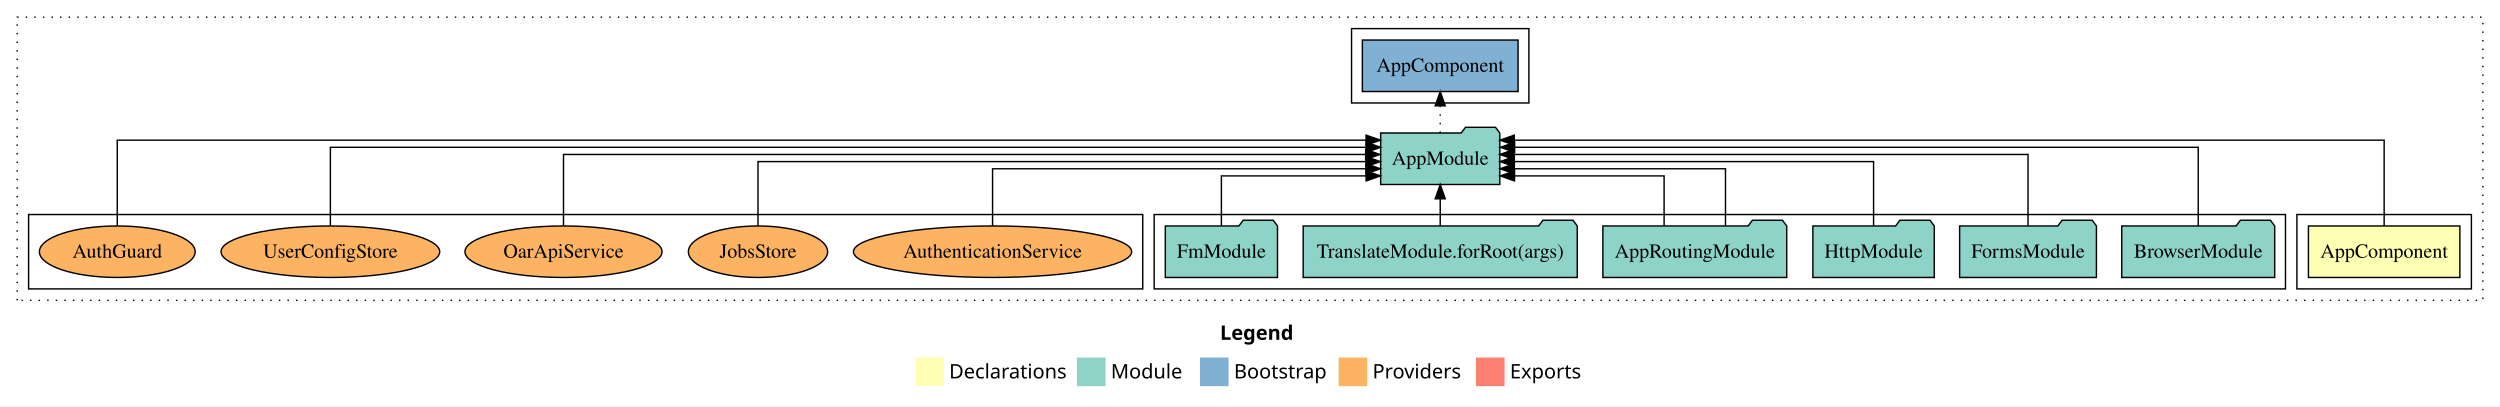
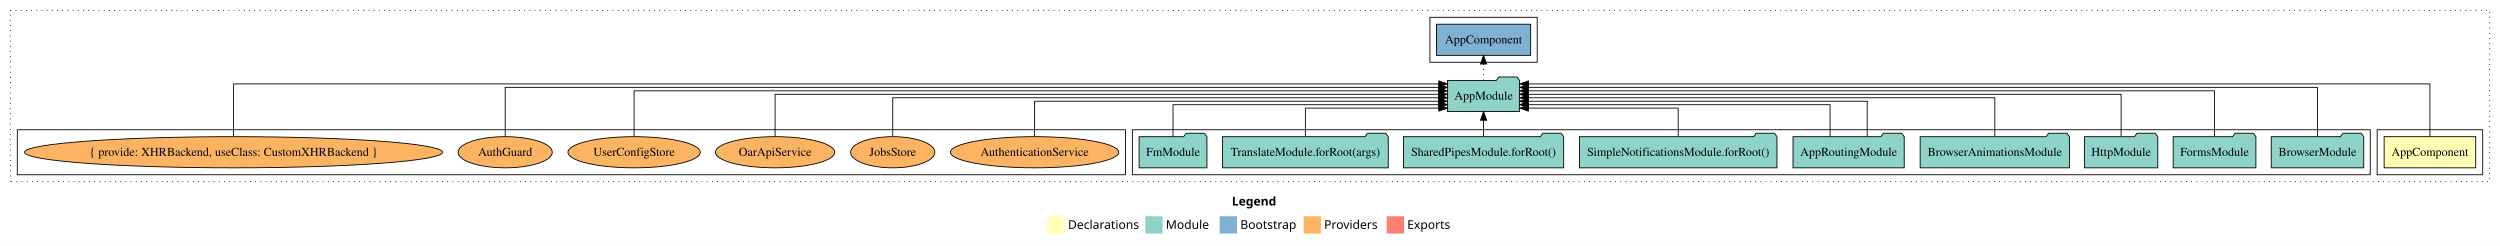
- <svg xmlns="http://www.w3.org/2000/svg" width="1748pt" height="284pt" viewBox="0.00 0.00 1748.00 284.00">
+ <svg xmlns="http://www.w3.org/2000/svg" width="2890pt" height="284pt" viewBox="0.00 0.00 2890.00 284.00">
  <g id="graph0" class="graph" transform="scale(1 1) rotate(0) translate(4 280)">
-     <polygon fill="#ffffff" stroke="transparent" points="-4,4 -4,-280 1744,-280 1744,4 -4,4" />
-     <text text-anchor="start" x="849.009" y="-42.4" font-family="sans-serif" font-weight="bold" font-size="14.00" fill="#000000">Legend</text>
-     <polygon fill="#ffffb3" stroke="transparent" points="636,-10 636,-30 656,-30 656,-10 636,-10" />
-     <text text-anchor="start" x="659.629" y="-15.4" font-family="sans-serif" font-size="14.00" fill="#000000">  Declarations</text>
-     <polygon fill="#8dd3c7" stroke="transparent" points="749,-10 749,-30 769,-30 769,-10 749,-10" />
-     <text text-anchor="start" x="772.725" y="-15.4" font-family="sans-serif" font-size="14.00" fill="#000000">  Module</text>
-     <polygon fill="#80b1d3" stroke="transparent" points="835,-10 835,-30 855,-30 855,-10 835,-10" />
-     <text text-anchor="start" x="858.781" y="-15.4" font-family="sans-serif" font-size="14.00" fill="#000000">  Bootstrap</text>
-     <polygon fill="#fdb462" stroke="transparent" points="932,-10 932,-30 952,-30 952,-10 932,-10" />
-     <text text-anchor="start" x="955.673" y="-15.4" font-family="sans-serif" font-size="14.00" fill="#000000">  Providers</text>
-     <polygon fill="#fb8072" stroke="transparent" points="1028,-10 1028,-30 1048,-30 1048,-10 1028,-10" />
-     <text text-anchor="start" x="1051.726" y="-15.4" font-family="sans-serif" font-size="14.00" fill="#000000">  Exports</text>
+     <polygon fill="#ffffff" stroke="transparent" points="-4,4 -4,-280 2886,-280 2886,4 -4,4" />
+     <text text-anchor="start" x="1420.009" y="-42.4" font-family="sans-serif" font-weight="bold" font-size="14.00" fill="#000000">Legend</text>
+     <polygon fill="#ffffb3" stroke="transparent" points="1207,-10 1207,-30 1227,-30 1227,-10 1207,-10" />
+     <text text-anchor="start" x="1230.629" y="-15.4" font-family="sans-serif" font-size="14.00" fill="#000000">  Declarations</text>
+     <polygon fill="#8dd3c7" stroke="transparent" points="1320,-10 1320,-30 1340,-30 1340,-10 1320,-10" />
+     <text text-anchor="start" x="1343.725" y="-15.4" font-family="sans-serif" font-size="14.00" fill="#000000">  Module</text>
+     <polygon fill="#80b1d3" stroke="transparent" points="1406,-10 1406,-30 1426,-30 1426,-10 1406,-10" />
+     <text text-anchor="start" x="1429.781" y="-15.4" font-family="sans-serif" font-size="14.00" fill="#000000">  Bootstrap</text>
+     <polygon fill="#fdb462" stroke="transparent" points="1503,-10 1503,-30 1523,-30 1523,-10 1503,-10" />
+     <text text-anchor="start" x="1526.673" y="-15.4" font-family="sans-serif" font-size="14.00" fill="#000000">  Providers</text>
+     <polygon fill="#fb8072" stroke="transparent" points="1599,-10 1599,-30 1619,-30 1619,-10 1599,-10" />
+     <text text-anchor="start" x="1622.726" y="-15.4" font-family="sans-serif" font-size="14.00" fill="#000000">  Exports</text>
    <g id="clust1" class="cluster">
-       <polygon fill="none" stroke="#000000" stroke-dasharray="1,5" points="8,-70 8,-268 1732,-268 1732,-70 8,-70" />
+       <polygon fill="none" stroke="#000000" stroke-dasharray="1,5" points="8,-70 8,-268 2874,-268 2874,-70 8,-70" />
    </g>
    <g id="clust2" class="cluster">
-       <polygon fill="none" stroke="#000000" points="1602,-78 1602,-130 1724,-130 1724,-78 1602,-78" />
+       <polygon fill="none" stroke="#000000" points="2744,-78 2744,-130 2866,-130 2866,-78 2744,-78" />
    </g>
    <g id="clust4" class="cluster">
-       <polygon fill="none" stroke="#000000" points="803,-78 803,-130 1594,-130 1594,-78 803,-78" />
+       <polygon fill="none" stroke="#000000" points="1305,-78 1305,-130 2736,-130 2736,-78 1305,-78" />
    </g>
    <g id="clust6" class="cluster">
-       <polygon fill="none" stroke="#000000" points="941,-208 941,-260 1065,-260 1065,-208 941,-208" />
+       <polygon fill="none" stroke="#000000" points="1649,-208 1649,-260 1773,-260 1773,-208 1649,-208" />
    </g>
    <g id="clust7" class="cluster">
-       <polygon fill="none" stroke="#000000" points="16,-78 16,-130 795,-130 795,-78 16,-78" />
+       <polygon fill="none" stroke="#000000" points="16,-78 16,-130 1297,-130 1297,-78 16,-78" />
    </g>
    <g id="node1" class="node">
-       <polygon fill="#ffffb3" stroke="#000000" points="1715.94,-122 1610.06,-122 1610.06,-86 1715.94,-86 1715.94,-122" />
-       <text text-anchor="middle" x="1663" y="-99.8" font-family="Times,serif" font-size="14.00" fill="#000000">AppComponent</text>
+       <polygon fill="#ffffb3" stroke="#000000" points="2857.94,-122 2752.06,-122 2752.06,-86 2857.94,-86 2857.94,-122" />
+       <text text-anchor="middle" x="2805" y="-99.8" font-family="Times,serif" font-size="14.00" fill="#000000">AppComponent</text>
    </g>
    <g id="node2" class="node">
-       <polygon fill="#8dd3c7" stroke="#000000" points="1044.657,-187 1041.657,-191 1020.657,-191 1017.657,-187 961.343,-187 961.343,-151 1044.657,-151 1044.657,-187" />
-       <text text-anchor="middle" x="1003" y="-164.8" font-family="Times,serif" font-size="14.00" fill="#000000">AppModule</text>
+       <polygon fill="#8dd3c7" stroke="#000000" points="1752.657,-187 1749.657,-191 1728.657,-191 1725.657,-187 1669.343,-187 1669.343,-151 1752.657,-151 1752.657,-187" />
+       <text text-anchor="middle" x="1711" y="-164.8" font-family="Times,serif" font-size="14.00" fill="#000000">AppModule</text>
    </g>
    <g id="edge1" class="edge">
-       <path fill="none" stroke="#000000" d="M1663,-122.091C1663,-145.133 1663,-182 1663,-182 1663,-182 1054.787,-182 1054.787,-182" />
-       <polygon fill="#000000" stroke="#000000" points="1054.787,-178.5 1044.787,-182 1054.787,-185.5 1054.787,-178.5" />
+       <path fill="none" stroke="#000000" d="M2805,-122.323C2805,-145.66 2805,-183 2805,-183 2805,-183 1762.882,-183 1762.882,-183" />
+       <polygon fill="#000000" stroke="#000000" points="1762.882,-179.5 1752.882,-183 1762.882,-186.5 1762.882,-179.5" />
+     </g>
+     <g id="node12" class="node">
+       <polygon fill="#80b1d3" stroke="#000000" points="1765.439,-252 1656.561,-252 1656.561,-216 1765.439,-216 1765.439,-252" />
+       <text text-anchor="middle" x="1711" y="-229.8" font-family="Times,serif" font-size="14.00" fill="#000000">AppComponent </text>
+     </g>
+     <g id="edge12" class="edge">
+       <path fill="none" stroke="#000000" stroke-dasharray="1,5" d="M1711,-187.106C1711,-187.106 1711,-205.991 1711,-205.991" />
+       <polygon fill="#000000" stroke="#000000" points="1707.5,-205.991 1711,-215.991 1714.5,-205.991 1707.5,-205.991" />
+     </g>
+     <g id="node3" class="node">
+       <polygon fill="#8dd3c7" stroke="#000000" points="2728.473,-122 2725.473,-126 2704.473,-126 2701.473,-122 2621.527,-122 2621.527,-86 2728.473,-86 2728.473,-122" />
+       <text text-anchor="middle" x="2675" y="-99.8" font-family="Times,serif" font-size="14.00" fill="#000000">BrowserModule</text>
+     </g>
+     <g id="edge2" class="edge">
+       <path fill="none" stroke="#000000" d="M2675,-122.155C2675,-144.352 2675,-179 2675,-179 2675,-179 1762.731,-179 1762.731,-179" />
+       <polygon fill="#000000" stroke="#000000" points="1762.731,-175.5 1752.731,-179 1762.731,-182.5 1762.731,-175.5" />
+     </g>
+     <g id="node4" class="node">
+       <polygon fill="#8dd3c7" stroke="#000000" points="2603.829,-122 2600.829,-126 2579.829,-126 2576.829,-122 2508.171,-122 2508.171,-86 2603.829,-86 2603.829,-122" />
+       <text text-anchor="middle" x="2556" y="-99.8" font-family="Times,serif" font-size="14.00" fill="#000000">FormsModule</text>
+     </g>
+     <g id="edge3" class="edge">
+       <path fill="none" stroke="#000000" d="M2556,-122.284C2556,-143.321 2556,-175 2556,-175 2556,-175 1762.904,-175 1762.904,-175" />
+       <polygon fill="#000000" stroke="#000000" points="1762.904,-171.5 1752.904,-175 1762.904,-178.5 1762.904,-171.5" />
+     </g>
+     <g id="node5" class="node">
+       <polygon fill="#8dd3c7" stroke="#000000" points="2490.439,-122 2487.439,-126 2466.439,-126 2463.439,-122 2405.561,-122 2405.561,-86 2490.439,-86 2490.439,-122" />
+       <text text-anchor="middle" x="2448" y="-99.8" font-family="Times,serif" font-size="14.00" fill="#000000">HttpModule</text>
+     </g>
+     <g id="edge4" class="edge">
+       <path fill="none" stroke="#000000" d="M2448,-122.308C2448,-142.145 2448,-171 2448,-171 2448,-171 1762.736,-171 1762.736,-171" />
+       <polygon fill="#000000" stroke="#000000" points="1762.736,-167.5 1752.736,-171 1762.736,-174.5 1762.736,-167.5" />
+     </g>
+     <g id="node6" class="node">
+       <polygon fill="#8dd3c7" stroke="#000000" points="2388.302,-122 2385.302,-126 2364.302,-126 2361.302,-122 2215.698,-122 2215.698,-86 2388.302,-86 2388.302,-122" />
+       <text text-anchor="middle" x="2302" y="-99.8" font-family="Times,serif" font-size="14.00" fill="#000000">BrowserAnimationsModule</text>
+     </g>
+     <g id="edge5" class="edge">
+       <path fill="none" stroke="#000000" d="M2302,-122.222C2302,-140.828 2302,-167 2302,-167 2302,-167 1763.03,-167 1763.03,-167" />
+       <polygon fill="#000000" stroke="#000000" points="1763.03,-163.5 1753.03,-167 1763.029,-170.5 1763.03,-163.5" />
+     </g>
+     <g id="node7" class="node">
+       <polygon fill="#8dd3c7" stroke="#000000" points="2197.274,-122 2194.274,-126 2173.274,-126 2170.274,-122 2068.726,-122 2068.726,-86 2197.274,-86 2197.274,-122" />
+       <text text-anchor="middle" x="2133" y="-99.8" font-family="Times,serif" font-size="14.00" fill="#000000">AppRoutingModule</text>
+     </g>
+     <g id="edge6" class="edge">
+       <path fill="none" stroke="#000000" d="M2154.462,-122.022C2154.462,-139.373 2154.462,-163 2154.462,-163 2154.462,-163 1762.72,-163 1762.72,-163" />
+       <polygon fill="#000000" stroke="#000000" points="1762.72,-159.5 1752.72,-163 1762.72,-166.5 1762.72,-159.5" />
+     </g>
+     <g id="edge11" class="edge">
+       <path fill="none" stroke="#000000" d="M2111.538,-122.009C2111.538,-138.049 2111.538,-159 2111.538,-159 2111.538,-159 1762.731,-159 1762.731,-159" />
+       <polygon fill="#000000" stroke="#000000" points="1762.731,-155.5 1752.731,-159 1762.731,-162.5 1762.731,-155.5" />
+     </g>
+     <g id="node8" class="node">
+       <polygon fill="#8dd3c7" stroke="#000000" points="2050.183,-122 2047.183,-126 2026.183,-126 2023.183,-122 1821.817,-122 1821.817,-86 2050.183,-86 2050.183,-122" />
+       <text text-anchor="middle" x="1936" y="-99.8" font-family="Times,serif" font-size="14.00" fill="#000000">SimpleNotificationsModule.forRoot()</text>
+     </g>
+     <g id="edge7" class="edge">
+       <path fill="none" stroke="#000000" d="M1936,-122.124C1936,-136.783 1936,-155 1936,-155 1936,-155 1762.793,-155 1762.793,-155" />
+       <polygon fill="#000000" stroke="#000000" points="1762.793,-151.5 1752.793,-155 1762.793,-158.5 1762.793,-151.5" />
    </g>
    <g id="node9" class="node">
-       <polygon fill="#80b1d3" stroke="#000000" points="1057.439,-252 948.561,-252 948.561,-216 1057.439,-216 1057.439,-252" />
-       <text text-anchor="middle" x="1003" y="-229.8" font-family="Times,serif" font-size="14.00" fill="#000000">AppComponent </text>
+       <polygon fill="#8dd3c7" stroke="#000000" points="1803.624,-122 1800.624,-126 1779.624,-126 1776.624,-122 1618.376,-122 1618.376,-86 1803.624,-86 1803.624,-122" />
+       <text text-anchor="middle" x="1711" y="-99.8" font-family="Times,serif" font-size="14.00" fill="#000000">SharedPipesModule.forRoot()</text>
+     </g>
+     <g id="edge8" class="edge">
+       <path fill="none" stroke="#000000" d="M1711,-122.106C1711,-122.106 1711,-140.991 1711,-140.991" />
+       <polygon fill="#000000" stroke="#000000" points="1707.5,-140.991 1711,-150.991 1714.5,-140.991 1707.5,-140.991" />
+     </g>
+     <g id="node10" class="node">
+       <polygon fill="#8dd3c7" stroke="#000000" points="1600.822,-122 1597.822,-126 1576.822,-126 1573.822,-122 1409.178,-122 1409.178,-86 1600.822,-86 1600.822,-122" />
+       <text text-anchor="middle" x="1505" y="-99.8" font-family="Times,serif" font-size="14.00" fill="#000000">TranslateModule.forRoot(args)</text>
    </g>
    <g id="edge9" class="edge">
-       <path fill="none" stroke="#000000" stroke-dasharray="1,5" d="M1003,-187.106C1003,-187.106 1003,-205.991 1003,-205.991" />
-       <polygon fill="#000000" stroke="#000000" points="999.5,-205.991 1003,-215.991 1006.5,-205.991 999.5,-205.991" />
+       <path fill="none" stroke="#000000" d="M1505,-122.124C1505,-136.783 1505,-155 1505,-155 1505,-155 1659.313,-155 1659.313,-155" />
+       <polygon fill="#000000" stroke="#000000" points="1659.313,-158.5 1669.313,-155 1659.313,-151.5 1659.313,-158.5" />
    </g>
-     <g id="node3" class="node">
-       <polygon fill="#8dd3c7" stroke="#000000" points="1586.473,-122 1583.473,-126 1562.473,-126 1559.473,-122 1479.527,-122 1479.527,-86 1586.473,-86 1586.473,-122" />
-       <text text-anchor="middle" x="1533" y="-99.8" font-family="Times,serif" font-size="14.00" fill="#000000">BrowserModule</text>
-     </g>
-     <g id="edge2" class="edge">
-       <path fill="none" stroke="#000000" d="M1533,-122.045C1533,-143.662 1533,-177 1533,-177 1533,-177 1055.031,-177 1055.031,-177" />
-       <polygon fill="#000000" stroke="#000000" points="1055.031,-173.5 1045.031,-177 1055.031,-180.5 1055.031,-173.5" />
-     </g>
-     <g id="node4" class="node">
-       <polygon fill="#8dd3c7" stroke="#000000" points="1461.829,-122 1458.829,-126 1437.829,-126 1434.829,-122 1366.171,-122 1366.171,-86 1461.829,-86 1461.829,-122" />
-       <text text-anchor="middle" x="1414" y="-99.8" font-family="Times,serif" font-size="14.00" fill="#000000">FormsModule</text>
-     </g>
-     <g id="edge3" class="edge">
-       <path fill="none" stroke="#000000" d="M1414,-122.223C1414,-142.365 1414,-172 1414,-172 1414,-172 1054.671,-172 1054.671,-172" />
-       <polygon fill="#000000" stroke="#000000" points="1054.671,-168.5 1044.671,-172 1054.671,-175.5 1054.671,-168.5" />
-     </g>
-     <g id="node5" class="node">
-       <polygon fill="#8dd3c7" stroke="#000000" points="1348.439,-122 1345.439,-126 1324.439,-126 1321.439,-122 1263.561,-122 1263.561,-86 1348.439,-86 1348.439,-122" />
-       <text text-anchor="middle" x="1306" y="-99.8" font-family="Times,serif" font-size="14.00" fill="#000000">HttpModule</text>
-     </g>
-     <g id="edge4" class="edge">
-       <path fill="none" stroke="#000000" d="M1306,-122.222C1306,-140.828 1306,-167 1306,-167 1306,-167 1054.813,-167 1054.813,-167" />
-       <polygon fill="#000000" stroke="#000000" points="1054.813,-163.5 1044.813,-167 1054.813,-170.5 1054.813,-163.5" />
-     </g>
-     <g id="node6" class="node">
-       <polygon fill="#8dd3c7" stroke="#000000" points="1245.274,-122 1242.274,-126 1221.274,-126 1218.274,-122 1116.726,-122 1116.726,-86 1245.274,-86 1245.274,-122" />
-       <text text-anchor="middle" x="1181" y="-99.8" font-family="Times,serif" font-size="14.00" fill="#000000">AppRoutingModule</text>
-     </g>
-     <g id="edge5" class="edge">
-       <path fill="none" stroke="#000000" d="M1159.538,-122.24C1159.538,-137.571 1159.538,-157 1159.538,-157 1159.538,-157 1054.949,-157 1054.949,-157" />
-       <polygon fill="#000000" stroke="#000000" points="1054.949,-153.5 1044.949,-157 1054.949,-160.5 1054.949,-153.5" />
-     </g>
-     <g id="edge8" class="edge">
-       <path fill="none" stroke="#000000" d="M1202.462,-122.034C1202.462,-139.06 1202.462,-162 1202.462,-162 1202.462,-162 1054.814,-162 1054.814,-162" />
-       <polygon fill="#000000" stroke="#000000" points="1054.814,-158.5 1044.814,-162 1054.814,-165.5 1054.814,-158.5" />
-     </g>
-     <g id="node7" class="node">
-       <polygon fill="#8dd3c7" stroke="#000000" points="1098.822,-122 1095.822,-126 1074.822,-126 1071.822,-122 907.178,-122 907.178,-86 1098.822,-86 1098.822,-122" />
-       <text text-anchor="middle" x="1003" y="-99.8" font-family="Times,serif" font-size="14.00" fill="#000000">TranslateModule.forRoot(args)</text>
-     </g>
-     <g id="edge6" class="edge">
-       <path fill="none" stroke="#000000" d="M1003,-122.106C1003,-122.106 1003,-140.991 1003,-140.991" />
-       <polygon fill="#000000" stroke="#000000" points="999.5,-140.991 1003,-150.991 1006.5,-140.991 999.5,-140.991" />
-     </g>
-     <g id="node8" class="node">
-       <polygon fill="#8dd3c7" stroke="#000000" points="889.223,-122 886.223,-126 865.223,-126 862.223,-122 810.777,-122 810.777,-86 889.223,-86 889.223,-122" />
-       <text text-anchor="middle" x="850" y="-99.8" font-family="Times,serif" font-size="14.00" fill="#000000">FmModule</text>
-     </g>
-     <g id="edge7" class="edge">
-       <path fill="none" stroke="#000000" d="M850,-122.24C850,-137.571 850,-157 850,-157 850,-157 951.192,-157 951.192,-157" />
-       <polygon fill="#000000" stroke="#000000" points="951.192,-160.5 961.192,-157 951.192,-153.5 951.192,-160.5" />
-     </g>
-     <g id="node10" class="node">
-       <ellipse fill="#fdb462" stroke="#000000" cx="690" cy="-104" rx="97.268" ry="18" />
-       <text text-anchor="middle" x="690" y="-99.8" font-family="Times,serif" font-size="14.00" fill="#000000">AuthenticationService</text>
+     <g id="node11" class="node">
+       <polygon fill="#8dd3c7" stroke="#000000" points="1391.223,-122 1388.223,-126 1367.223,-126 1364.223,-122 1312.777,-122 1312.777,-86 1391.223,-86 1391.223,-122" />
+       <text text-anchor="middle" x="1352" y="-99.8" font-family="Times,serif" font-size="14.00" fill="#000000">FmModule</text>
    </g>
    <g id="edge10" class="edge">
-       <path fill="none" stroke="#000000" d="M690,-122.034C690,-139.06 690,-162 690,-162 690,-162 951.112,-162 951.112,-162" />
-       <polygon fill="#000000" stroke="#000000" points="951.112,-165.5 961.112,-162 951.112,-158.5 951.112,-165.5" />
-     </g>
-     <g id="node11" class="node">
-       <ellipse fill="#fdb462" stroke="#000000" cx="526" cy="-104" rx="48.673" ry="18" />
-       <text text-anchor="middle" x="526" y="-99.8" font-family="Times,serif" font-size="14.00" fill="#000000">JobsStore</text>
-     </g>
-     <g id="edge11" class="edge">
-       <path fill="none" stroke="#000000" d="M526,-122.222C526,-140.828 526,-167 526,-167 526,-167 951.087,-167 951.087,-167" />
-       <polygon fill="#000000" stroke="#000000" points="951.087,-170.5 961.087,-167 951.087,-163.5 951.087,-170.5" />
-     </g>
-     <g id="node12" class="node">
-       <ellipse fill="#fdb462" stroke="#000000" cx="390" cy="-104" rx="68.897" ry="18" />
-       <text text-anchor="middle" x="390" y="-99.8" font-family="Times,serif" font-size="14.00" fill="#000000">OarApiService</text>
-     </g>
-     <g id="edge12" class="edge">
-       <path fill="none" stroke="#000000" d="M390,-122.223C390,-142.365 390,-172 390,-172 390,-172 950.866,-172 950.866,-172" />
-       <polygon fill="#000000" stroke="#000000" points="950.866,-175.5 960.866,-172 950.866,-168.5 950.866,-175.5" />
+       <path fill="none" stroke="#000000" d="M1352,-122.009C1352,-138.049 1352,-159 1352,-159 1352,-159 1659.116,-159 1659.116,-159" />
+       <polygon fill="#000000" stroke="#000000" points="1659.116,-162.5 1669.116,-159 1659.116,-155.5 1659.116,-162.5" />
    </g>
    <g id="node13" class="node">
-       <ellipse fill="#fdb462" stroke="#000000" cx="227" cy="-104" rx="76.442" ry="18" />
-       <text text-anchor="middle" x="227" y="-99.8" font-family="Times,serif" font-size="14.00" fill="#000000">UserConfigStore</text>
+       <ellipse fill="#fdb462" stroke="#000000" cx="1192" cy="-104" rx="97.268" ry="18" />
+       <text text-anchor="middle" x="1192" y="-99.8" font-family="Times,serif" font-size="14.00" fill="#000000">AuthenticationService</text>
    </g>
    <g id="edge13" class="edge">
-       <path fill="none" stroke="#000000" d="M227,-122.045C227,-143.662 227,-177 227,-177 227,-177 951.279,-177 951.279,-177" />
-       <polygon fill="#000000" stroke="#000000" points="951.279,-180.5 961.279,-177 951.279,-173.5 951.279,-180.5" />
+       <path fill="none" stroke="#000000" d="M1192,-122.022C1192,-139.373 1192,-163 1192,-163 1192,-163 1658.968,-163 1658.968,-163" />
+       <polygon fill="#000000" stroke="#000000" points="1658.968,-166.5 1668.968,-163 1658.968,-159.5 1658.968,-166.5" />
    </g>
    <g id="node14" class="node">
-       <ellipse fill="#fdb462" stroke="#000000" cx="78" cy="-104" rx="54.457" ry="18" />
-       <text text-anchor="middle" x="78" y="-99.8" font-family="Times,serif" font-size="14.00" fill="#000000">AuthGuard</text>
+       <ellipse fill="#fdb462" stroke="#000000" cx="1028" cy="-104" rx="48.673" ry="18" />
+       <text text-anchor="middle" x="1028" y="-99.8" font-family="Times,serif" font-size="14.00" fill="#000000">JobsStore</text>
    </g>
    <g id="edge14" class="edge">
-       <path fill="none" stroke="#000000" d="M78,-122.091C78,-145.133 78,-182 78,-182 78,-182 951.155,-182 951.155,-182" />
-       <polygon fill="#000000" stroke="#000000" points="951.155,-185.5 961.155,-182 951.155,-178.5 951.155,-185.5" />
+       <path fill="none" stroke="#000000" d="M1028,-122.222C1028,-140.828 1028,-167 1028,-167 1028,-167 1659.303,-167 1659.303,-167" />
+       <polygon fill="#000000" stroke="#000000" points="1659.303,-170.5 1669.303,-167 1659.303,-163.5 1659.303,-170.5" />
+     </g>
+     <g id="node15" class="node">
+       <ellipse fill="#fdb462" stroke="#000000" cx="892" cy="-104" rx="68.897" ry="18" />
+       <text text-anchor="middle" x="892" y="-99.8" font-family="Times,serif" font-size="14.00" fill="#000000">OarApiService</text>
+     </g>
+     <g id="edge15" class="edge">
+       <path fill="none" stroke="#000000" d="M892,-122.308C892,-142.145 892,-171 892,-171 892,-171 1659.26,-171 1659.26,-171" />
+       <polygon fill="#000000" stroke="#000000" points="1659.26,-174.5 1669.26,-171 1659.26,-167.5 1659.26,-174.5" />
+     </g>
+     <g id="node16" class="node">
+       <ellipse fill="#fdb462" stroke="#000000" cx="729" cy="-104" rx="76.442" ry="18" />
+       <text text-anchor="middle" x="729" y="-99.8" font-family="Times,serif" font-size="14.00" fill="#000000">UserConfigStore</text>
+     </g>
+     <g id="edge16" class="edge">
+       <path fill="none" stroke="#000000" d="M729,-122.284C729,-143.321 729,-175 729,-175 729,-175 1659.119,-175 1659.119,-175" />
+       <polygon fill="#000000" stroke="#000000" points="1659.119,-178.5 1669.119,-175 1659.119,-171.5 1659.119,-178.5" />
+     </g>
+     <g id="node17" class="node">
+       <ellipse fill="#fdb462" stroke="#000000" cx="580" cy="-104" rx="54.457" ry="18" />
+       <text text-anchor="middle" x="580" y="-99.8" font-family="Times,serif" font-size="14.00" fill="#000000">AuthGuard</text>
+     </g>
+     <g id="edge17" class="edge">
+       <path fill="none" stroke="#000000" d="M580,-122.155C580,-144.352 580,-179 580,-179 580,-179 1659.067,-179 1659.067,-179" />
+       <polygon fill="#000000" stroke="#000000" points="1659.067,-182.5 1669.067,-179 1659.067,-175.5 1659.067,-182.5" />
+     </g>
+     <g id="node18" class="node">
+       <ellipse fill="#fdb462" stroke="#000000" cx="266" cy="-104" rx="241.671" ry="18" />
+       <text text-anchor="middle" x="266" y="-99.8" font-family="Times,serif" font-size="14.00" fill="#000000">{ provide: XHRBackend, useClass: CustomXHRBackend }</text>
+     </g>
+     <g id="edge18" class="edge">
+       <path fill="none" stroke="#000000" d="M266,-122.323C266,-145.66 266,-183 266,-183 266,-183 1659.312,-183 1659.312,-183" />
+       <polygon fill="#000000" stroke="#000000" points="1659.312,-186.5 1669.312,-183 1659.312,-179.5 1659.312,-186.5" />
    </g>
  </g>
</svg>
